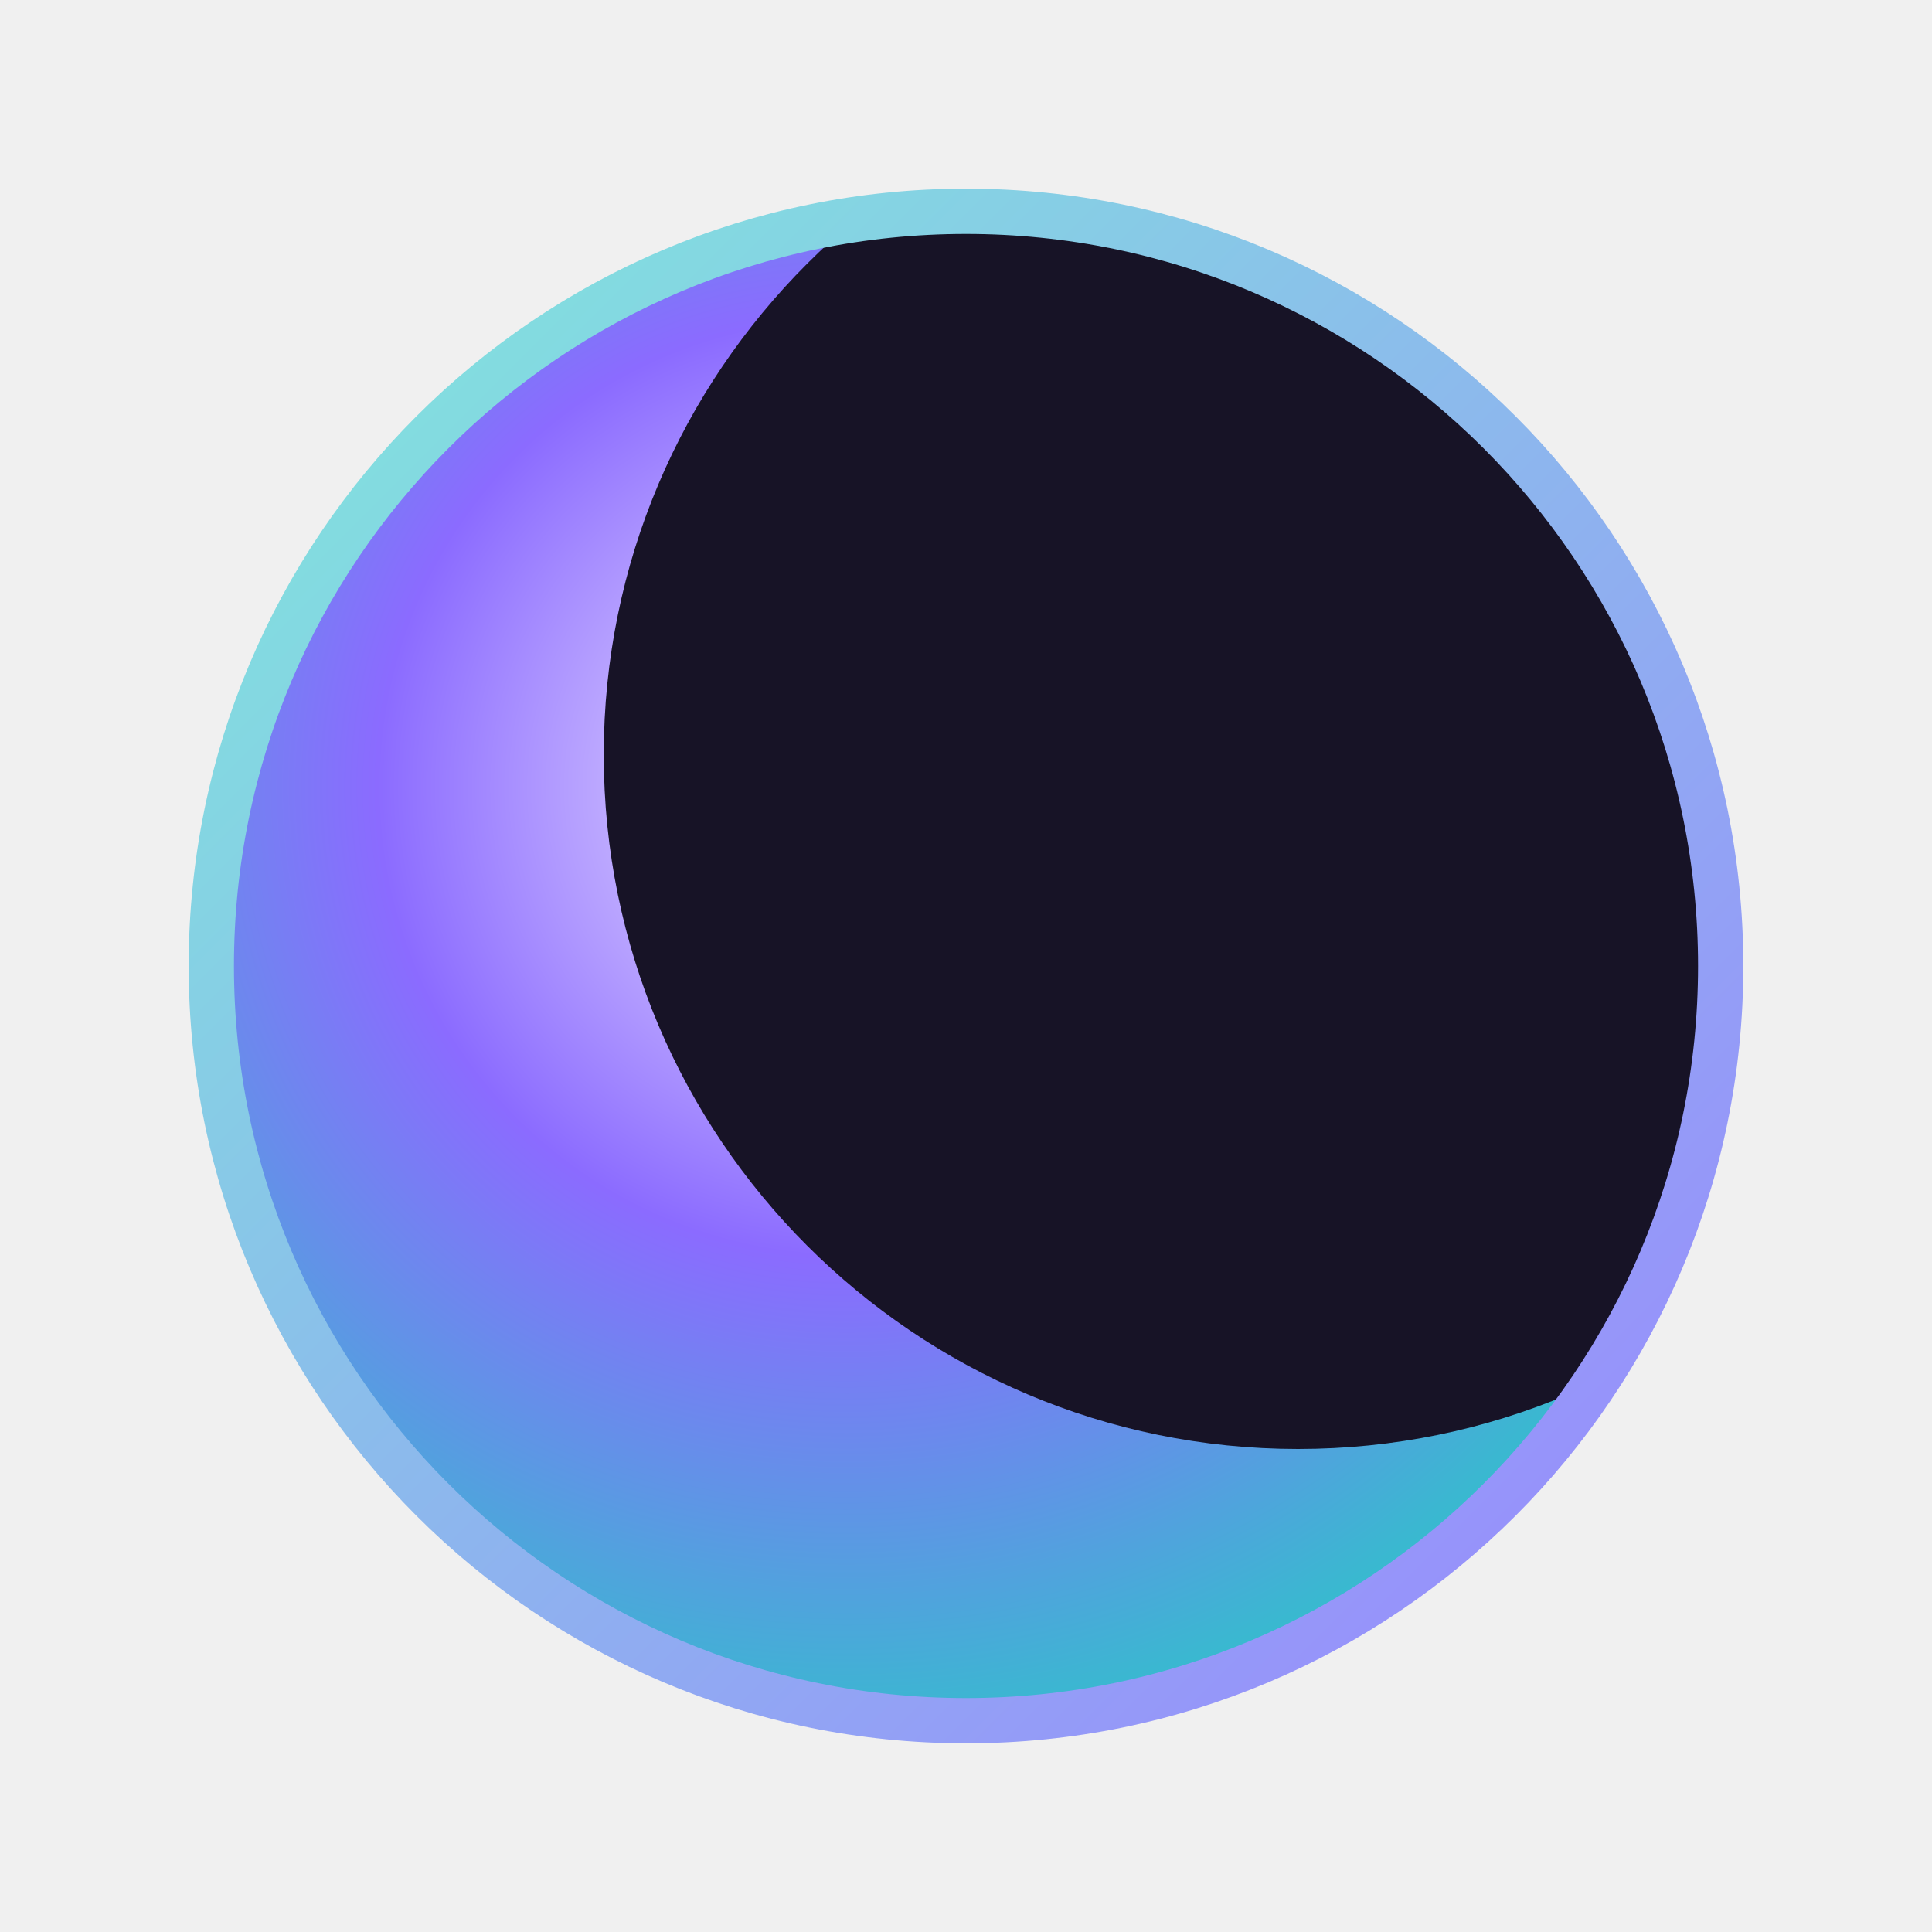
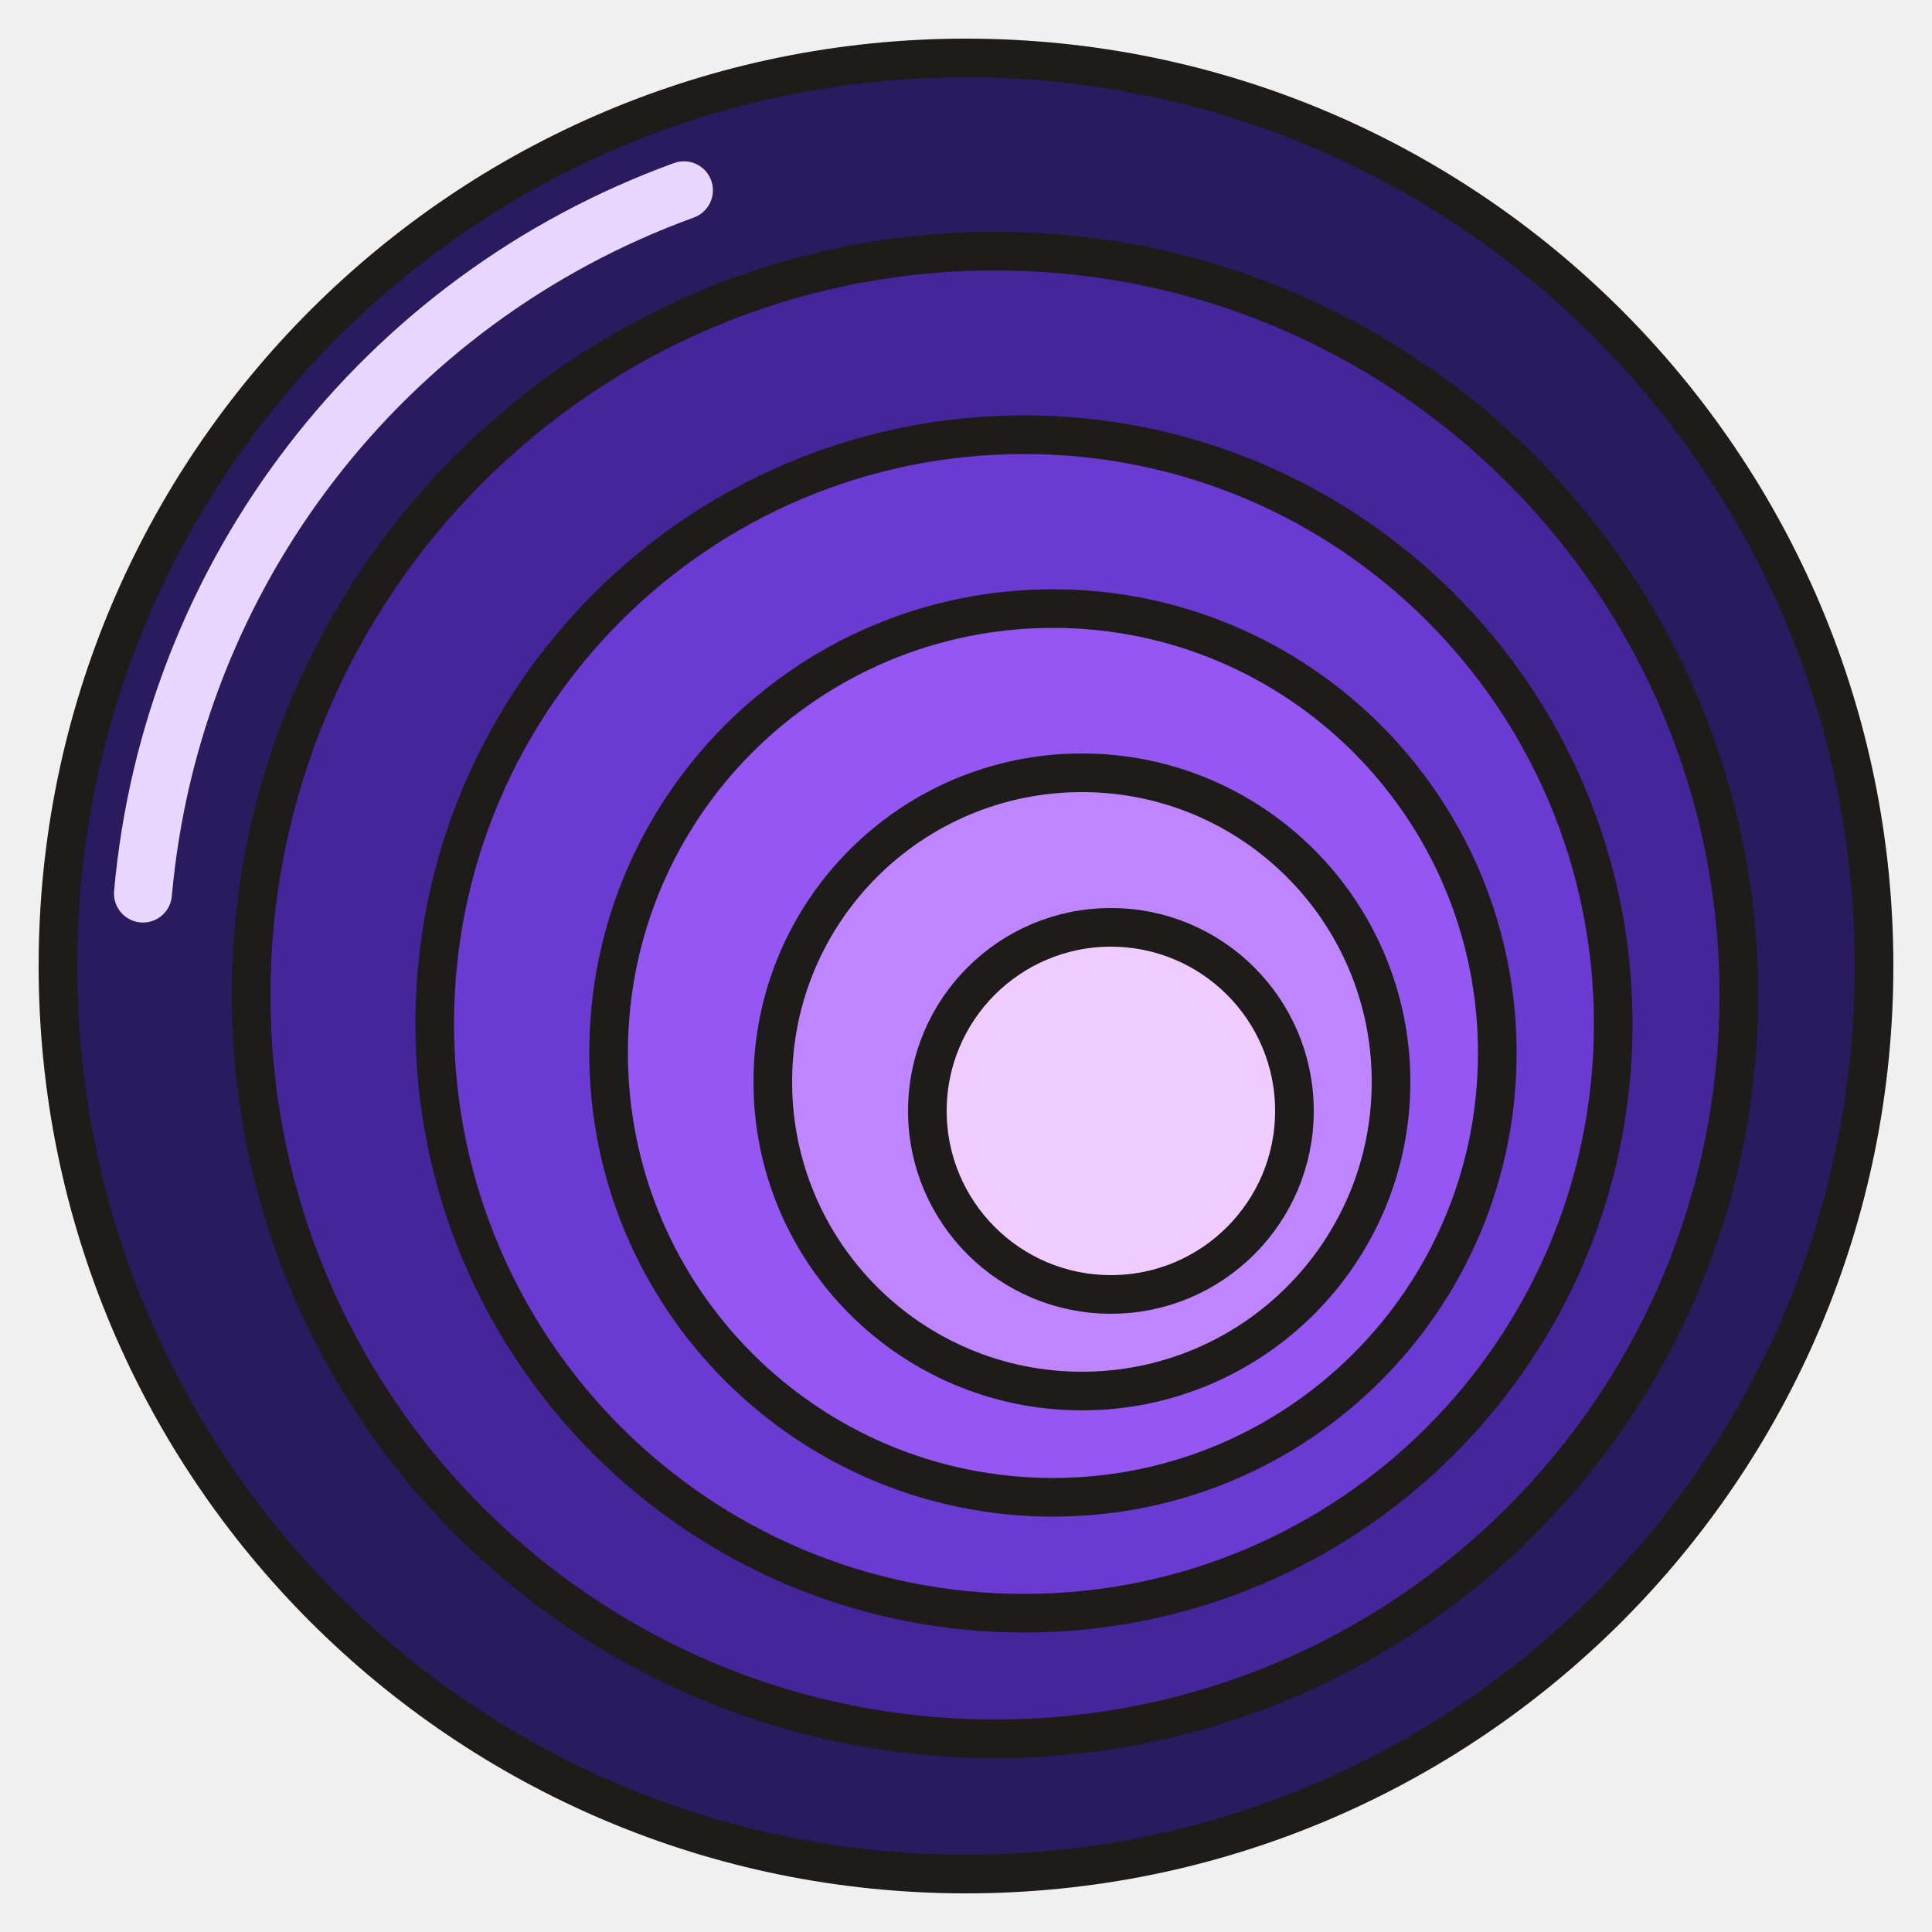
- <svg xmlns="http://www.w3.org/2000/svg" viewBox="0 0 128 128" width="32" height="32" role="img" aria-label="Palantir">
-   <defs>
-     <radialGradient id="fav-core" cx="42%" cy="38%" r="70%">
-       <stop offset="0" stop-color="#f1eaff" />
-       <stop offset="0.45" stop-color="#8b6bff" />
-       <stop offset="1" stop-color="#28c9c6" />
-     </radialGradient>
-     <linearGradient id="fav-ink" x1="0" y1="0" x2="1" y2="1">
-       <stop offset="0" stop-color="#7fe9db" />
-       <stop offset="1" stop-color="#9a86ff" />
-     </linearGradient>
-     <mask id="fav-limb">
-       <circle cx="64" cy="64" r="50" fill="#fff" />
-       <circle cx="86" cy="50" r="46" fill="#000" />
-     </mask>
-   </defs>
-   <circle cx="64" cy="64" r="50" fill="#171326" />
-   <circle cx="64" cy="64" r="50" fill="url(#fav-core)" mask="url(#fav-limb)" />
-   <circle cx="64" cy="64" r="50" fill="none" stroke="url(#fav-ink)" stroke-width="3" />
+ <svg xmlns="http://www.w3.org/2000/svg" viewBox="-100 -100 200 200" width="32" height="32" role="img" aria-label="Palantir">
+   <circle cx="0" cy="0" r="94" fill="#2a1a5e" stroke="#1e1c1a" stroke-width="4" stroke-linejoin="round" />
+   <circle cx="3" cy="3" r="77" fill="#45259a" stroke="#1e1c1a" stroke-width="4" stroke-linejoin="round" />
+   <circle cx="6" cy="6" r="61" fill="#6a3ad1" stroke="#1e1c1a" stroke-width="4" stroke-linejoin="round" />
+   <circle cx="9" cy="9" r="46" fill="#9457f2" stroke="#1e1c1a" stroke-width="4" stroke-linejoin="round" />
+   <circle cx="12" cy="12" r="32" fill="#bf85ff" stroke="#1e1c1a" stroke-width="4" stroke-linejoin="round" />
+   <circle cx="15" cy="15" r="19" fill="#f0cbff" stroke="#1e1c1a" stroke-width="4" stroke-linejoin="round" />
+   <path d="M-85.2 -7.5A85.5 85.5 0 0 1 -29.2 -80.3" fill="none" stroke="#e9d6ff" stroke-width="6" stroke-linecap="round" />
</svg>
